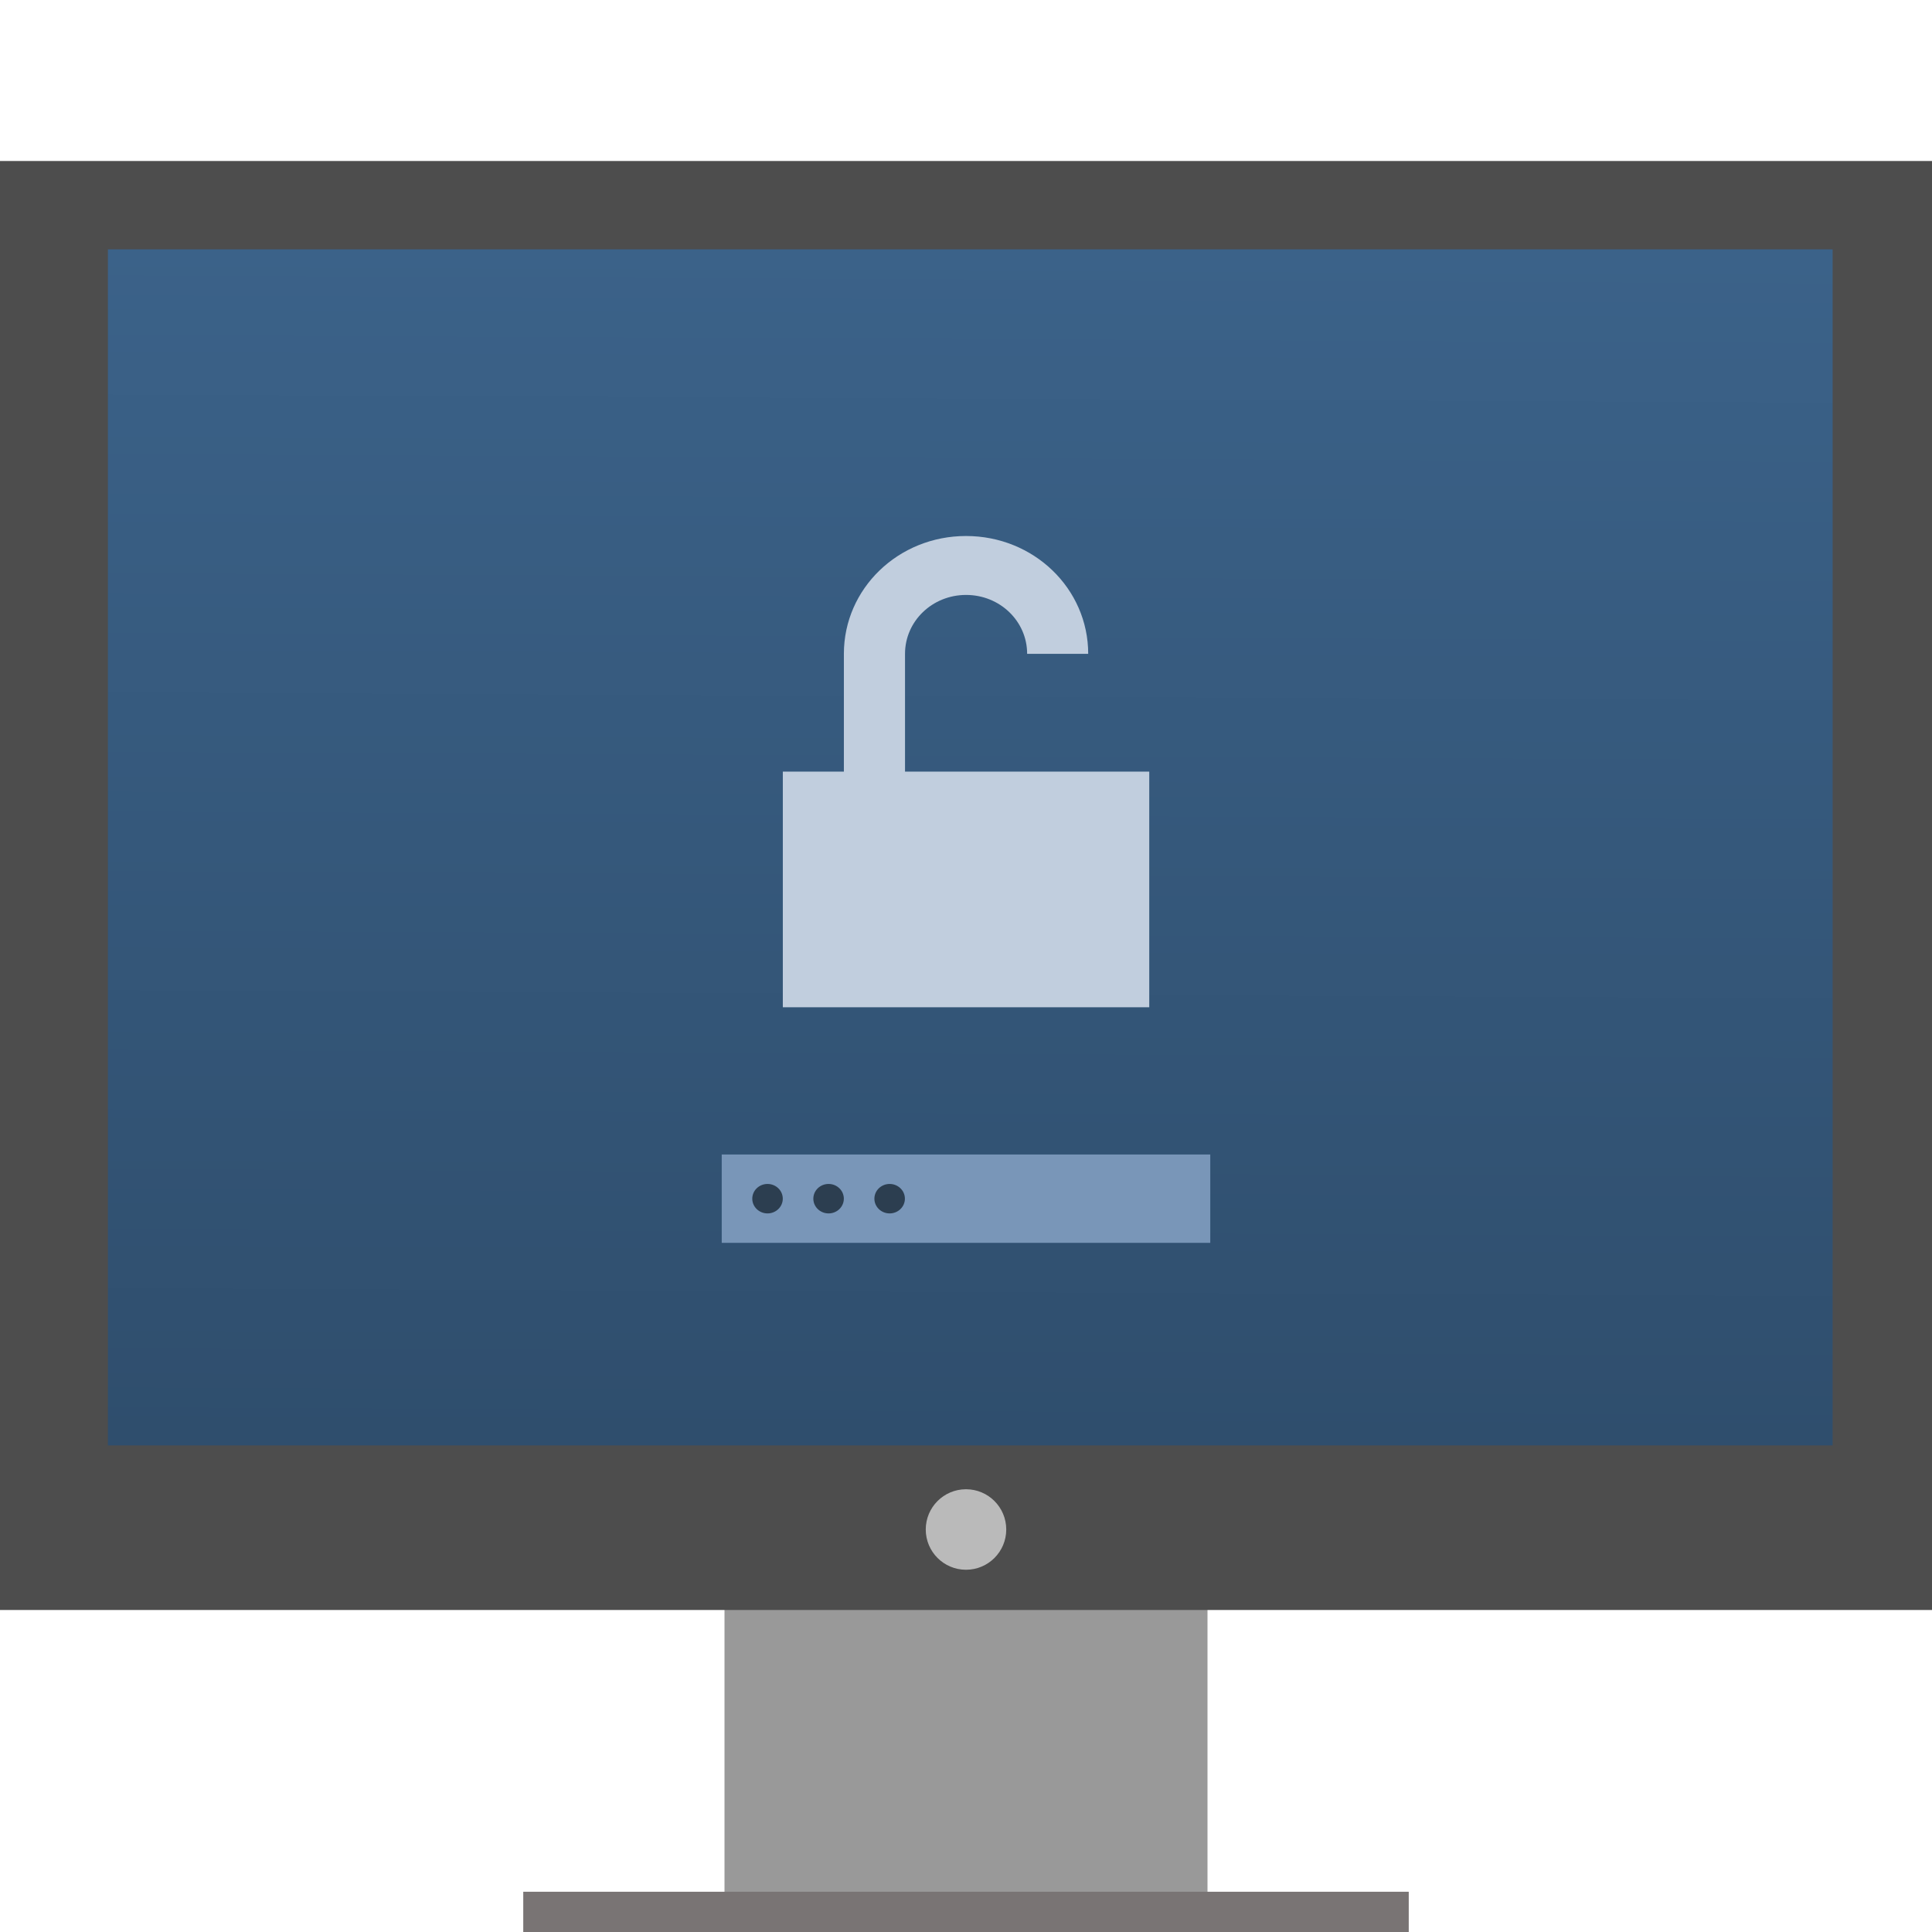
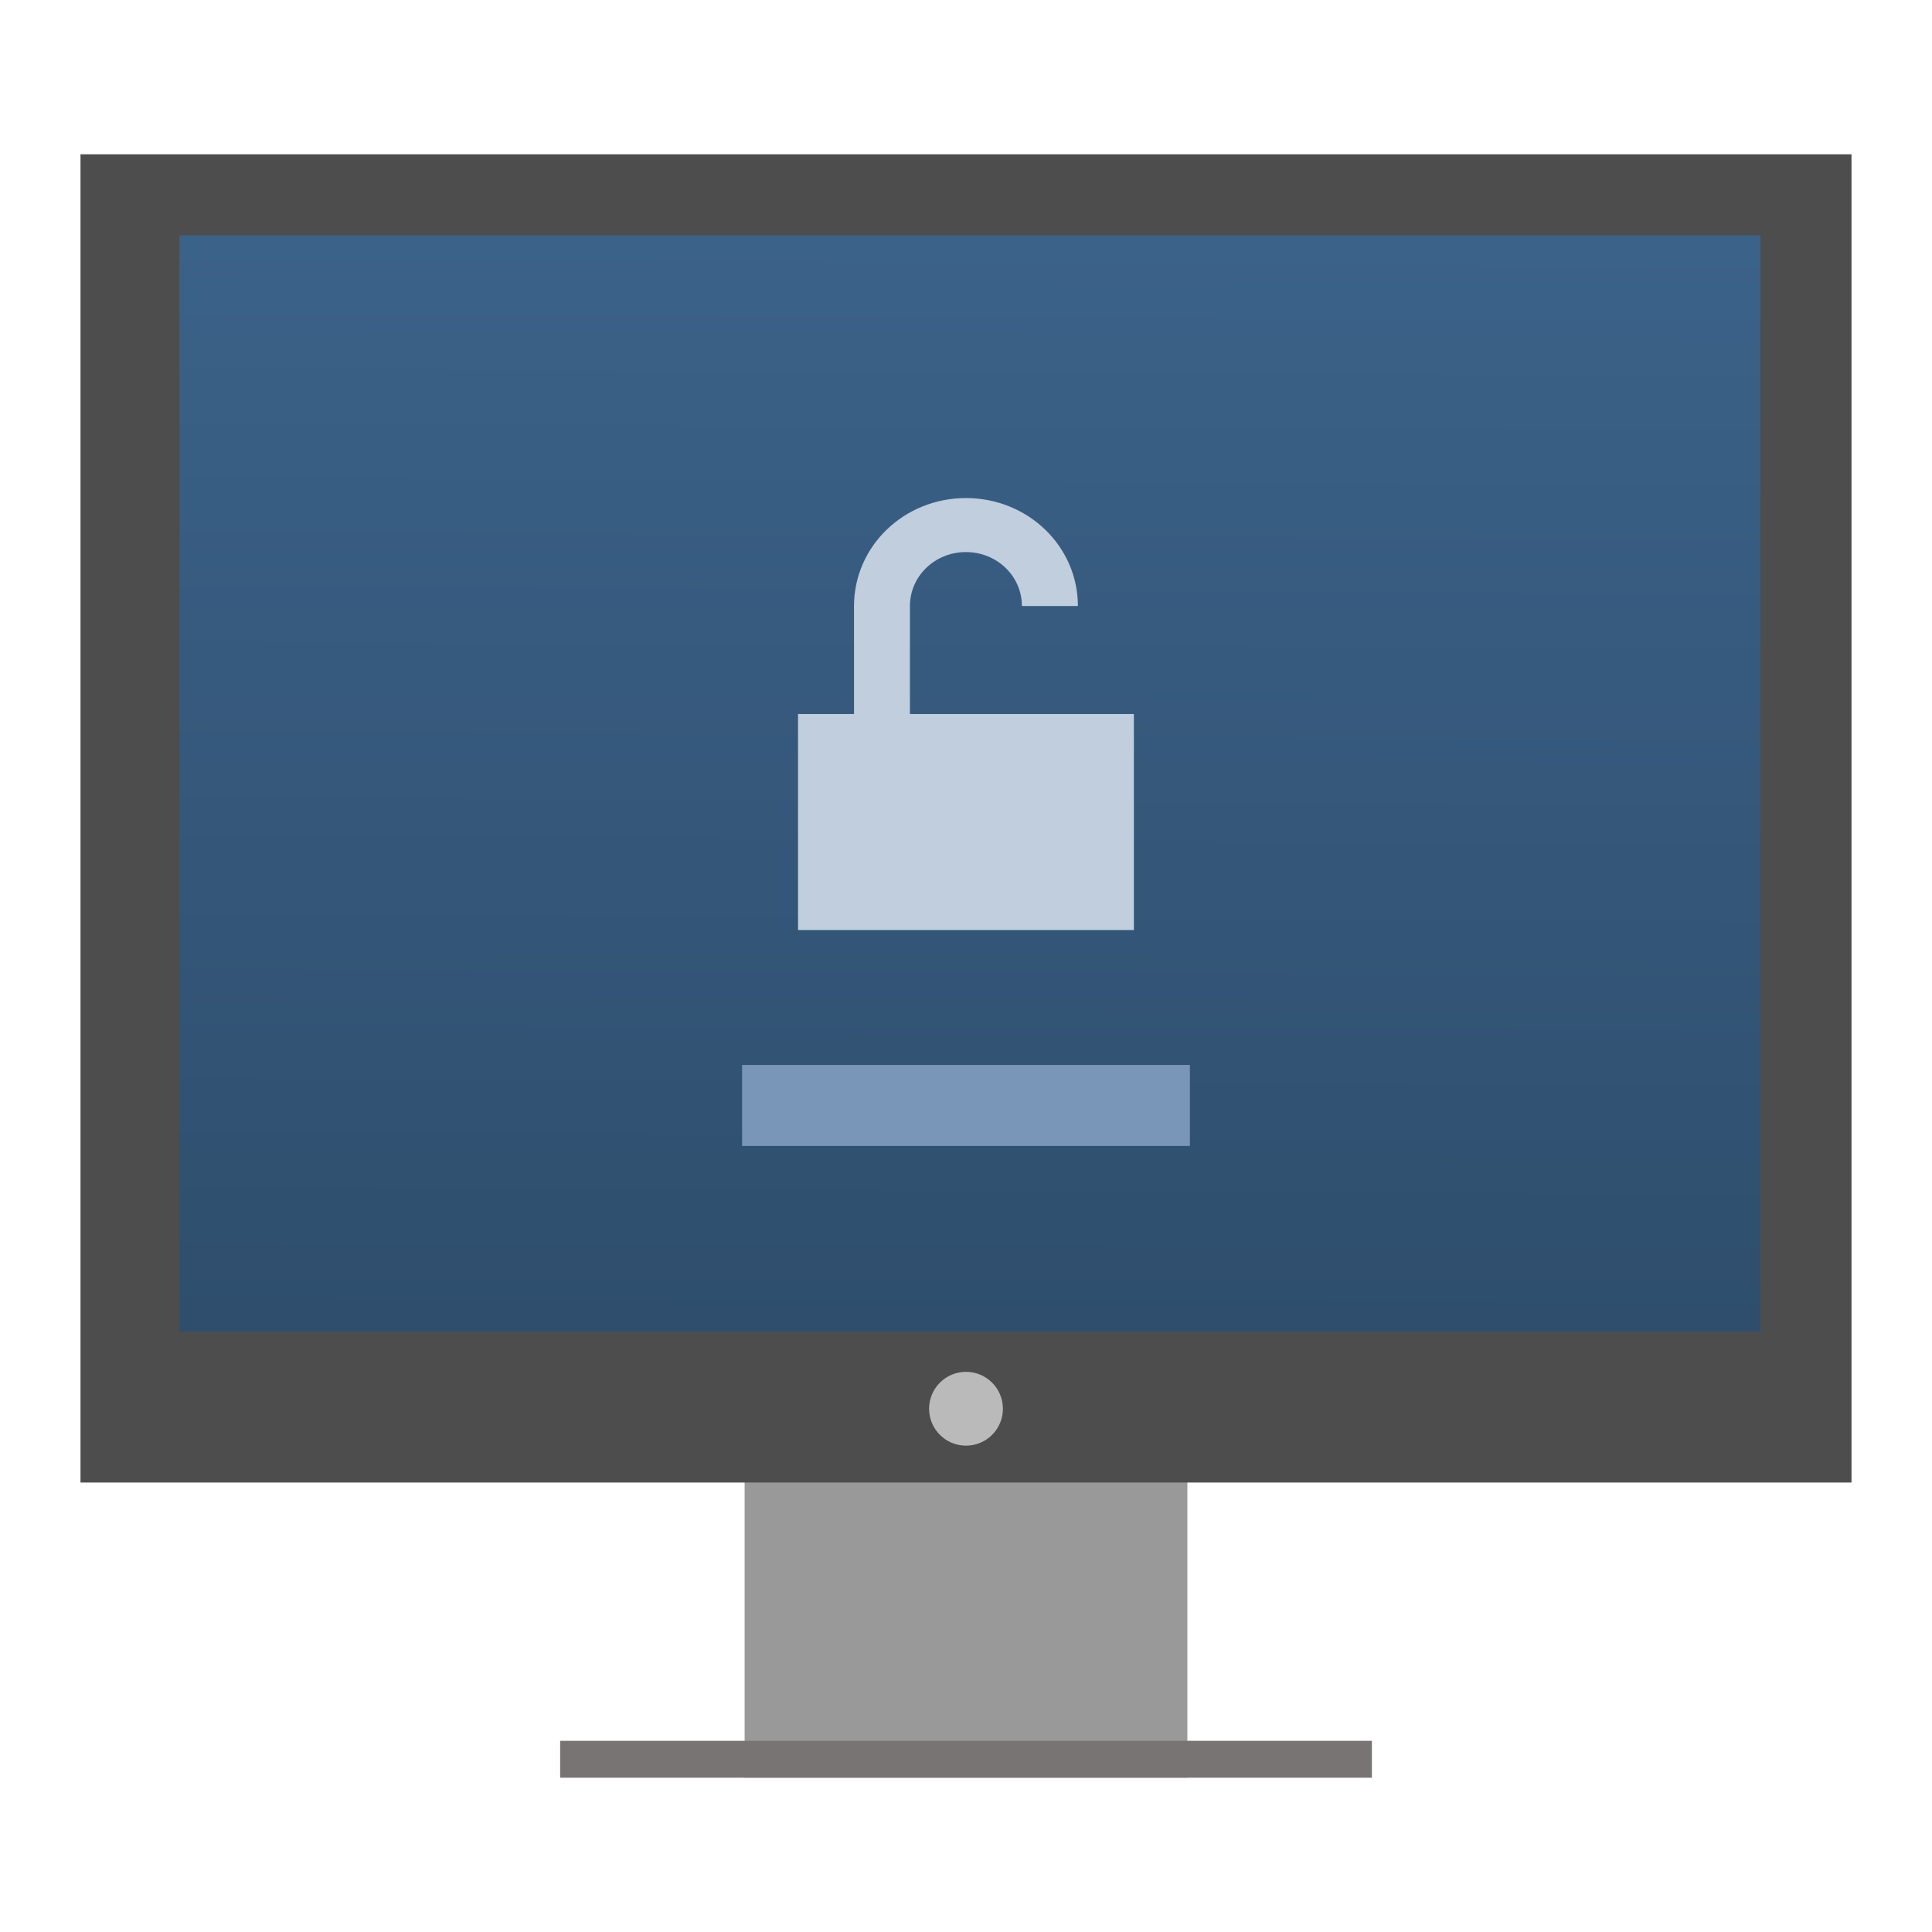
- <svg xmlns="http://www.w3.org/2000/svg" xmlns:xlink="http://www.w3.org/1999/xlink" version="1.1" id="svg5453" height="48" width="48">
-   <defs id="defs5455">
+ <svg xmlns="http://www.w3.org/2000/svg" xmlns:xlink="http://www.w3.org/1999/xlink" version="1.1" id="SVGRoot" x="0px" y="0px" viewBox="-51 53 48 48" enable-background="new -51 53 96 96" xml:space="preserve" width="48" height="48">
+   <defs id="defs17">
+     <linearGradient id="linearGradient4232">
+       <stop style="stop-color:#3889e9;stop-opacity:1" offset="0" id="stop4234-0" />
+       <stop style="stop-color:#5ea5fb;stop-opacity:1" offset="1" id="stop4236" />
+     </linearGradient>
+     <linearGradient y2="12.946" y1="364.757" x2="183.327" x1="197.886" gradientUnits="userSpaceOnUse" id="a-69">
+       <stop style="stop-color:#2b87f2;stop-opacity:1" id="stop2-3" stop-color="#197cf1" offset="0" />
+       <stop id="stop4-7-7" stop-color="#20bcfa" offset="1" />
+     </linearGradient>
+     <linearGradient xlink:href="#linearGradient923" id="linearGradient925" x1="24.138" y1="35.799" x2="24.277" y2="6.206" gradientUnits="userSpaceOnUse" gradientTransform="matrix(1.958333,0,0,1.958333,0.9999772,-50.91667)" />
    <linearGradient id="linearGradient923">
-       <stop id="stop919" offset="0" style="stop-color:#2f4e6d;stop-opacity:1;" />
-       <stop id="stop921" offset="1" style="stop-color:#3b6289;stop-opacity:1" />
+       <stop style="stop-color:#2f4e6d;stop-opacity:1;" offset="0" id="stop919" />
+       <stop style="stop-color:#3b6289;stop-opacity:1" offset="1" id="stop921" />
    </linearGradient>
-     <linearGradient id="linearGradient4460">
-       <stop id="stop4462" offset="0" style="stop-color:#ffffff;stop-opacity:1;" />
-       <stop id="stop4464" offset="1" style="stop-color:#ffffff;stop-opacity:0;" />
+     <linearGradient id="linearGradient4627">
+       <stop id="stop4623" offset="0" style="stop-color:#c1cede;stop-opacity:1;" />
+       <stop id="stop4625" offset="1" style="stop-color:#c1e9e4;stop-opacity:1" />
    </linearGradient>
-     <linearGradient id="linearGradient4159">
-       <stop style="stop-color:#2a2c2f;stop-opacity:1" offset="0" id="stop4161" />
-       <stop style="stop-color:#424649;stop-opacity:1" offset="1" id="stop4163" />
-     </linearGradient>
-     <linearGradient gradientUnits="userSpaceOnUse" y2="503.798" x2="409.571" y1="536.798" x1="409.571" id="linearGradient4250" xlink:href="#linearGradient4159" gradientTransform="translate(-384.5714,-499.798)" />
-     <linearGradient gradientUnits="userSpaceOnUse" y2="505.798" x2="424.571" y1="500.798" x1="431.571" id="linearGradient4476" xlink:href="#linearGradient4460" gradientTransform="translate(-418.4346,-475.574)" />
-     <linearGradient gradientUnits="userSpaceOnUse" y2="516.798" x2="427.571" y1="512.798" x1="436.571" id="linearGradient4510" xlink:href="#linearGradient4460" gradientTransform="translate(-418.4346,-475.574)" />
-     <linearGradient gradientUnits="userSpaceOnUse" y2="520.798" x2="391.571" y1="518.798" x1="377.571" id="linearGradient4552" xlink:href="#linearGradient4460" gradientTransform="translate(-418.4346,-475.574)" />
-     <linearGradient gradientUnits="userSpaceOnUse" y2="520.798" x2="391.571" y1="518.798" x1="377.571" id="linearGradient4552-6" xlink:href="#linearGradient4460" gradientTransform="translate(-404.1268,-510.4646)" />
-     <linearGradient id="a" y1="525.26" x1="395.91" y2="513.95" x2="425.21" gradientUnits="userSpaceOnUse" gradientTransform="translate(-419,-506.7111)">
-       <stop stop-color="#da4453" id="stop2" />
-       <stop offset="1" stop-color="#ff7336" id="stop4" />
-     </linearGradient>
-     <linearGradient id="b" y1="44.09" x1="26.362" y2="33.75" x2="44" gradientUnits="userSpaceOnUse">
-       <stop stop-color="#c0392b" id="stop7" />
-       <stop offset="1" stop-color="#c0392b" stop-opacity="0" id="stop9" />
-     </linearGradient>
-     <linearGradient id="c" y1="519.85" x1="388.57" y2="528.52" x2="398.82" gradientUnits="userSpaceOnUse">
-       <stop stop-color="#4d4d4d" id="stop12" />
-       <stop offset="1" stop-color="#31363b" id="stop14" />
-     </linearGradient>
-     <linearGradient id="d" y1="509.8" x1="394.57" y2="537.95" x2="422.73" gradientUnits="userSpaceOnUse">
-       <stop stop-color="#e5e7e8" id="stop17" />
-       <stop offset="1" stop-color="#dcdee0" id="stop19" />
-     </linearGradient>
-     <linearGradient id="e" x1="389.57" x2="427.57" gradientUnits="userSpaceOnUse" gradientTransform="matrix(0.70711,0.70711,-0.70711,0.70711,105.48,-635.29)">
-       <stop stop-color="#fcfcfc" id="stop22" />
-       <stop offset="1" stop-color="#eff0f1" id="stop24" />
-     </linearGradient>
-     <linearGradient xlink:href="#d" id="f" y1="133.33" x1="771.7" y2="160.66" gradientUnits="userSpaceOnUse" x2="799.04" gradientTransform="translate(-444.7597,-516.3867)" />
-     <linearGradient id="g" y1="551.8" y2="528.8" gradientUnits="userSpaceOnUse" x2="0" gradientTransform="matrix(0.49677,0,0,0.76923,-191.2566,-404.0266)">
-       <stop stop-color="#c6cdd1" id="stop28" />
-       <stop offset="1" stop-color="#e0e5e7" id="stop30" />
-     </linearGradient>
-     <linearGradient id="h" y1="557.8" y2="505.8" gradientUnits="userSpaceOnUse" x2="0" gradientTransform="matrix(0.61141,0,0,0.76923,-238.9066,-386.3366)">
-       <stop stop-color="#42a603" id="stop33" />
-       <stop offset="1" stop-color="#78da06" id="stop35" />
-     </linearGradient>
-     <linearGradient id="i" x1="398.57" x2="400.57" gradientUnits="userSpaceOnUse" gradientTransform="matrix(1.5625 0 0 1.53847-227.95-292.82)">
-       <stop stop-color="#faae2a" id="stop38" />
-       <stop offset="1" stop-color="#ffc35a" id="stop40" />
-     </linearGradient>
-     <linearGradient xlink:href="#i" id="j" x1="398.57" gradientUnits="userSpaceOnUse" x2="400.57" gradientTransform="matrix(1.5625,0,0,1.53847,-604.3966,-793.8766)" />
-     <linearGradient id="k" y1="539.88" x1="410.5" y2="529.73" x2="390.65" gradientUnits="userSpaceOnUse" gradientTransform="matrix(1.158063,0,0,1.438346,-439.4245,-734.1751)">
-       <stop stop-color="#bcfd93" id="stop44" />
-       <stop offset="1" stop-color="#fafff5" id="stop46" />
-     </linearGradient>
-     <linearGradient id="l" y1="34.612" x1="14.187" y2="54.612" x2="34.19" gradientUnits="userSpaceOnUse" gradientTransform="matrix(1,0,0,1.044059,7.999994,-1.176223)">
-       <stop stop-color="#383e51" id="stop49" />
-       <stop offset="1" stop-color="#655c6f" stop-opacity="0" id="stop51" />
-     </linearGradient>
-     <linearGradient id="h-7" y1="557.8" y2="505.8" gradientUnits="userSpaceOnUse" x2="0" gradientTransform="matrix(0.61141,0,0,0.76923,-238.9066,-386.3366)">
-       <stop stop-color="#42a603" id="stop33-5" />
-       <stop offset="1" stop-color="#78da06" id="stop35-3" />
-     </linearGradient>
-     <linearGradient id="g-5" y1="551.8" y2="528.8" gradientUnits="userSpaceOnUse" x2="0" gradientTransform="matrix(0.49677,0,0,0.76923,-191.2566,-404.0266)">
-       <stop stop-color="#c6cdd1" id="stop28-6" />
-       <stop offset="1" stop-color="#e0e5e7" id="stop30-2" />
-     </linearGradient>
-     <linearGradient id="i-9" x1="398.57" x2="400.57" gradientUnits="userSpaceOnUse" gradientTransform="matrix(1.5625,0,0,1.53847,-227.95,-292.82)">
-       <stop stop-color="#faae2a" id="stop38-1" />
-       <stop offset="1" stop-color="#ffc35a" id="stop40-2" />
-     </linearGradient>
-     <linearGradient xlink:href="#i-9" id="j-7" x1="398.57" gradientUnits="userSpaceOnUse" x2="400.57" gradientTransform="matrix(1.5625,0,0,1.53847,-604.3966,-793.8766)" />
-     <linearGradient id="linearGradient1040" x1="398.57" x2="400.57" gradientUnits="userSpaceOnUse" gradientTransform="matrix(1.5625,0,0,1.53847,-227.95,-292.82)">
-       <stop stop-color="#faae2a" id="stop1036" />
-       <stop offset="1" stop-color="#ffc35a" id="stop1038" />
-     </linearGradient>
-     <linearGradient id="h-7-6" y1="557.8" y2="505.8" gradientUnits="userSpaceOnUse" x2="0" gradientTransform="matrix(0.61141,0,0,0.8031214,-229.65,-403.2224)">
-       <stop stop-color="#42a603" id="stop33-5-1" />
-       <stop offset="1" stop-color="#78da06" id="stop35-3-8" />
-     </linearGradient>
-     <linearGradient id="g-5-7" y1="551.8" y2="528.8" gradientUnits="userSpaceOnUse" x2="0" gradientTransform="matrix(0.49677,0,0,0.8031214,-182,-421.6918)">
-       <stop stop-color="#c6cdd1" id="stop28-6-9" />
-       <stop offset="1" stop-color="#e0e5e7" id="stop30-2-2" />
-     </linearGradient>
-     <linearGradient id="i-9-0" x1="398.57" x2="400.57" gradientUnits="userSpaceOnUse" gradientTransform="matrix(1.5625,0,0,1.53847,-227.95,-292.82)">
-       <stop stop-color="#faae2a" id="stop38-1-2" />
-       <stop offset="1" stop-color="#ffc35a" id="stop40-2-3" />
-     </linearGradient>
-     <linearGradient xlink:href="#i-9-0" id="j-7-7" x1="398.57" gradientUnits="userSpaceOnUse" x2="400.57" gradientTransform="matrix(1.5625,0,0,1.606253,-595.14,-828.7182)" />
-     <linearGradient id="linearGradient1181" x1="398.57" x2="400.57" gradientUnits="userSpaceOnUse" gradientTransform="matrix(1.5625,0,0,1.53847,-227.95,-292.82)">
-       <stop stop-color="#faae2a" id="stop1177" />
-       <stop offset="1" stop-color="#ffc35a" id="stop1179" />
-     </linearGradient>
-     <linearGradient xlink:href="#Shadow" id="linearGradient4580" gradientUnits="userSpaceOnUse" gradientTransform="matrix(1.495766,0,0,1.492943,-29.66254,39.01605)" x1="16" y1="28" x2="16" y2="32" />
-     <linearGradient id="Shadow">
-       <stop style="stop-color:#000000;stop-opacity:1;" offset="0" id="stop4181" />
-       <stop style="stop-color:#000000;stop-opacity:0;" offset="1" id="stop4183" />
-     </linearGradient>
-     <radialGradient xlink:href="#Shadow" id="radialGradient4578" gradientUnits="userSpaceOnUse" gradientTransform="matrix(-2.991531,3.6322988e-6,-4.8343067e-6,-3.981181,-28.69722,176.9233)" cx="0.56" cy="31.147" fx="0.56" fy="31.147" r="1.5" />
-     <radialGradient xlink:href="#Shadow" id="radialGradient4576" gradientUnits="userSpaceOnUse" gradientTransform="matrix(4.6535452e-7,3.981182,-2.991531,3.4835705e-7,93.77674,-58.55186)" cx="28" cy="28.5" fx="28" fy="28.5" r="1.5" />
-     <linearGradient xlink:href="#Shadow" id="linearGradient4504" gradientUnits="userSpaceOnUse" x1="10" y1="1031.362" x2="14" y2="1036.362" gradientTransform="matrix(1.942828,0,0,-2.032211,56.97372,2125.713)" />
-     <linearGradient xlink:href="#Shadow" id="linearGradient4498" x1="15" y1="1032.362" x2="18" y2="1036.362" gradientUnits="userSpaceOnUse" gradientTransform="matrix(1.586467,0,0,1.428484,67.46925,-1460.276)" />
-     <radialGradient xlink:href="#linearGradient4164" id="radialGradient4205" cx="23" cy="1031.362" fx="23" fy="1031.362" r="6" gradientUnits="userSpaceOnUse" gradientTransform="matrix(0.5000024,0,0,0.5000054,-3.500053,522.6759)" />
-     <linearGradient id="linearGradient4164">
-       <stop id="stop4166" offset="0" style="stop-color:#000000;stop-opacity:1;" />
-       <stop style="stop-color:#000000;stop-opacity:1" offset="0.667" id="stop4170" />
-       <stop id="stop4168" offset="1" style="stop-color:#000000;stop-opacity:0;" />
-     </linearGradient>
-     <radialGradient xlink:href="#linearGradient4164" id="radialGradient4282" gradientUnits="userSpaceOnUse" gradientTransform="matrix(0.5000024,0,0,0.5000054,4.499947,522.6759)" cx="23" cy="1031.362" fx="23" fy="1031.362" r="6" />
-     <radialGradient xlink:href="#linearGradient4164" id="radialGradient4290" gradientUnits="userSpaceOnUse" gradientTransform="matrix(0.5000024,0,0,0.5000054,12.49995,522.6759)" cx="23" cy="1031.362" fx="23" fy="1031.362" r="6" />
-     <linearGradient gradientUnits="userSpaceOnUse" y2="6.206" x2="24.277" y1="35.799" x1="24.138" id="linearGradient925" xlink:href="#linearGradient923" />
+     <linearGradient gradientUnits="userSpaceOnUse" y2="6.206" x2="24.277" y1="35.799" x1="24.138" id="linearGradient925-3" xlink:href="#linearGradient923" gradientTransform="matrix(0.9166667,0,0,0.9166667,-49.00001,53.16666)" />
  </defs>
-   <g id="g4441">
-     <path id="rect4254" d="m 18,37 v 7 2 2 h 12 v -2 -2 -7 z" style="opacity:1;fill:#999999;fill-opacity:1;stroke:none;stroke-width:2.8;stroke-miterlimit:4;stroke-dasharray:none;stroke-opacity:0.55" />
-     <rect y="4" x="1.1650391e-05" height="36" width="48" id="rect4173" style="opacity:1;fill:#4d4d4d;fill-opacity:1;stroke:none;stroke-width:2.8;stroke-miterlimit:4;stroke-dasharray:none;stroke-opacity:0.55" />
-     <rect y="47" x="13" height="1" width="22" id="rect4295" style="opacity:1;fill:#797474;fill-opacity:1;stroke:none;stroke-width:2.8;stroke-miterlimit:4;stroke-dasharray:none;stroke-opacity:0.55" />
-     <path d="m 25,38 a 1,1 0 0 1 -1,1 1,1 0 0 1 -1,-1 1,1 0 0 1 1,-1 1,1 0 0 1 1,1 z" id="path3072" style="opacity:0.75;fill:#dfdfdf;fill-opacity:1;fill-rule:evenodd;stroke:none" />
-     <rect ry="0" y="6.195" x="2.681" height="29.716" width="42.85" id="rect4228" style="opacity:1;fill:url(#linearGradient925);fill-opacity:1;stroke:none;stroke-width:0.732;stroke-opacity:1" />
-     <path id="rect4152" d="m 24,13.317 c -1.681,0 -3.034,1.305 -3.034,2.927 v 2.927 h -1.517 v 5.854 h 4.552 4.552 v -5.854 h -1.517 -1.517 -1.517 -1.517 v -2.927 c 0,-0.811 0.677,-1.463 1.517,-1.463 0.841,0 1.517,0.653 1.517,1.463 h 1.517 c 0,-1.621 -1.353,-2.927 -3.034,-2.927 z" style="opacity:1;fill:#c1cede;fill-opacity:1;stroke:none;stroke-width:0.075;stroke-linecap:round;stroke-linejoin:miter;stroke-miterlimit:4;stroke-dasharray:none;stroke-opacity:0.299" />
-     <rect y="28.683" x="17.931" height="2.195" width="12.138" id="rect4172" style="opacity:1;fill:#7996b8;fill-opacity:1;stroke:none;stroke-width:0.745;stroke-linecap:round;stroke-linejoin:miter;stroke-miterlimit:4;stroke-dasharray:none;stroke-opacity:0.299" />
-     <ellipse ry="0.366" rx="0.379" cy="29.781" cx="19.069" id="path4174" style="opacity:1;fill:#2c3e50;fill-opacity:1;stroke:none;stroke-width:0.745;stroke-linecap:round;stroke-linejoin:miter;stroke-miterlimit:4;stroke-dasharray:none;stroke-opacity:0.299" />
-     <ellipse ry="0.366" rx="0.379" style="opacity:1;fill:#2c3e50;fill-opacity:1;stroke:none;stroke-width:0.745;stroke-linecap:round;stroke-linejoin:miter;stroke-miterlimit:4;stroke-dasharray:none;stroke-opacity:0.299" id="circle4176" cx="20.586" cy="29.781" />
-     <ellipse ry="0.366" rx="0.379" cy="29.781" cx="22.103" id="circle4178" style="opacity:1;fill:#2c3e50;fill-opacity:1;stroke:none;stroke-width:0.745;stroke-linecap:round;stroke-linejoin:miter;stroke-miterlimit:4;stroke-dasharray:none;stroke-opacity:0.299" />
-     <g transform="translate(-118.4217,38.56124)" id="layer2" style="display:inline" />
-     <g transform="translate(-118.4217,38.56124)" id="layer1" style="display:inline" />
-   </g>
+   <linearGradient id="circle866_1_" gradientUnits="userSpaceOnUse" x1="-120.049" y1="168.098" x2="-87.755" y2="168.098" gradientTransform="matrix(0,-1.4244,-1.4244,0,213.4425,-72.00025)">
+     <stop offset="0" style="stop-color:#5C5C5C" id="stop3" />
+     <stop offset="1" style="stop-color:#AEAEAE" id="stop5" />
+   </linearGradient>
+   <linearGradient id="circle882_1_" gradientUnits="userSpaceOnUse" x1="-68.712" y1="189.175" x2="-68.712" y2="216.895" gradientTransform="matrix(1.475,0,0,1.475,75.34785,-223.8454)">
+     <stop offset="0" style="stop-color:#00FF72" id="stop9" />
+     <stop offset="1" style="stop-color:#00FFCC" id="stop11" />
+   </linearGradient>
+   <path style="opacity:1;fill:#999999;fill-opacity:1;stroke:none;stroke-width:2.8;stroke-miterlimit:4;stroke-dasharray:none;stroke-opacity:0.55" d="m -32.5,87.083 v 6.417 1.833 1.833 H -21.5 V 95.333 93.5 87.083 Z" id="rect4254" />
+   <rect style="opacity:1;fill:#4d4d4d;fill-opacity:1;stroke:none;stroke-width:2.8;stroke-miterlimit:4;stroke-dasharray:none;stroke-opacity:0.55" id="rect4173" width="44" height="33" x="-49" y="56.833" />
+   <rect style="opacity:1;fill:#797474;fill-opacity:1;stroke:none;stroke-width:2.8;stroke-miterlimit:4;stroke-dasharray:none;stroke-opacity:0.55" id="rect4295" width="20.167" height="0.917" x="-37.083" y="96.25" />
+   <path style="opacity:0.75;fill:#dfdfdf;fill-opacity:1;fill-rule:evenodd;stroke:none;stroke-width:1" id="path3072" d="m -26.083,88 a 0.917,0.917 0 0 1 -0.917,0.917 0.917,0.917 0 0 1 -0.917,-0.917 0.917,0.917 0 0 1 0.917,-0.917 0.917,0.917 0 0 1 0.917,0.917 z" />
+   <rect style="opacity:1;fill:url(#linearGradient925-3);fill-opacity:1;stroke:none;stroke-width:0.732;stroke-opacity:1" id="rect4228" width="39.28" height="27.239" x="-46.543" y="58.846" ry="0" />
+   <path style="opacity:1;fill:#c1cede;fill-opacity:1;stroke:none;stroke-width:0.075;stroke-linecap:round;stroke-linejoin:miter;stroke-miterlimit:4;stroke-dasharray:none;stroke-opacity:0.299" d="m -27,65.374 c -1.541,0 -2.782,1.197 -2.782,2.683 v 2.683 h -1.391 v 5.366 h 4.172 4.172 v -5.366 h -1.391 -1.391 -1.391 -1.391 v -2.683 c 0,-0.743 0.62,-1.341 1.391,-1.341 0.771,0 1.391,0.598 1.391,1.341 h 1.391 c 0,-1.486 -1.241,-2.683 -2.782,-2.683 z" id="rect4152" />
+   <rect style="opacity:1;fill:#7996b8;fill-opacity:1;stroke:none;stroke-width:0.745;stroke-linecap:round;stroke-linejoin:miter;stroke-miterlimit:4;stroke-dasharray:none;stroke-opacity:0.299" id="rect4172" width="11.126" height="2.012" x="-32.563" y="79.459" />
</svg>
